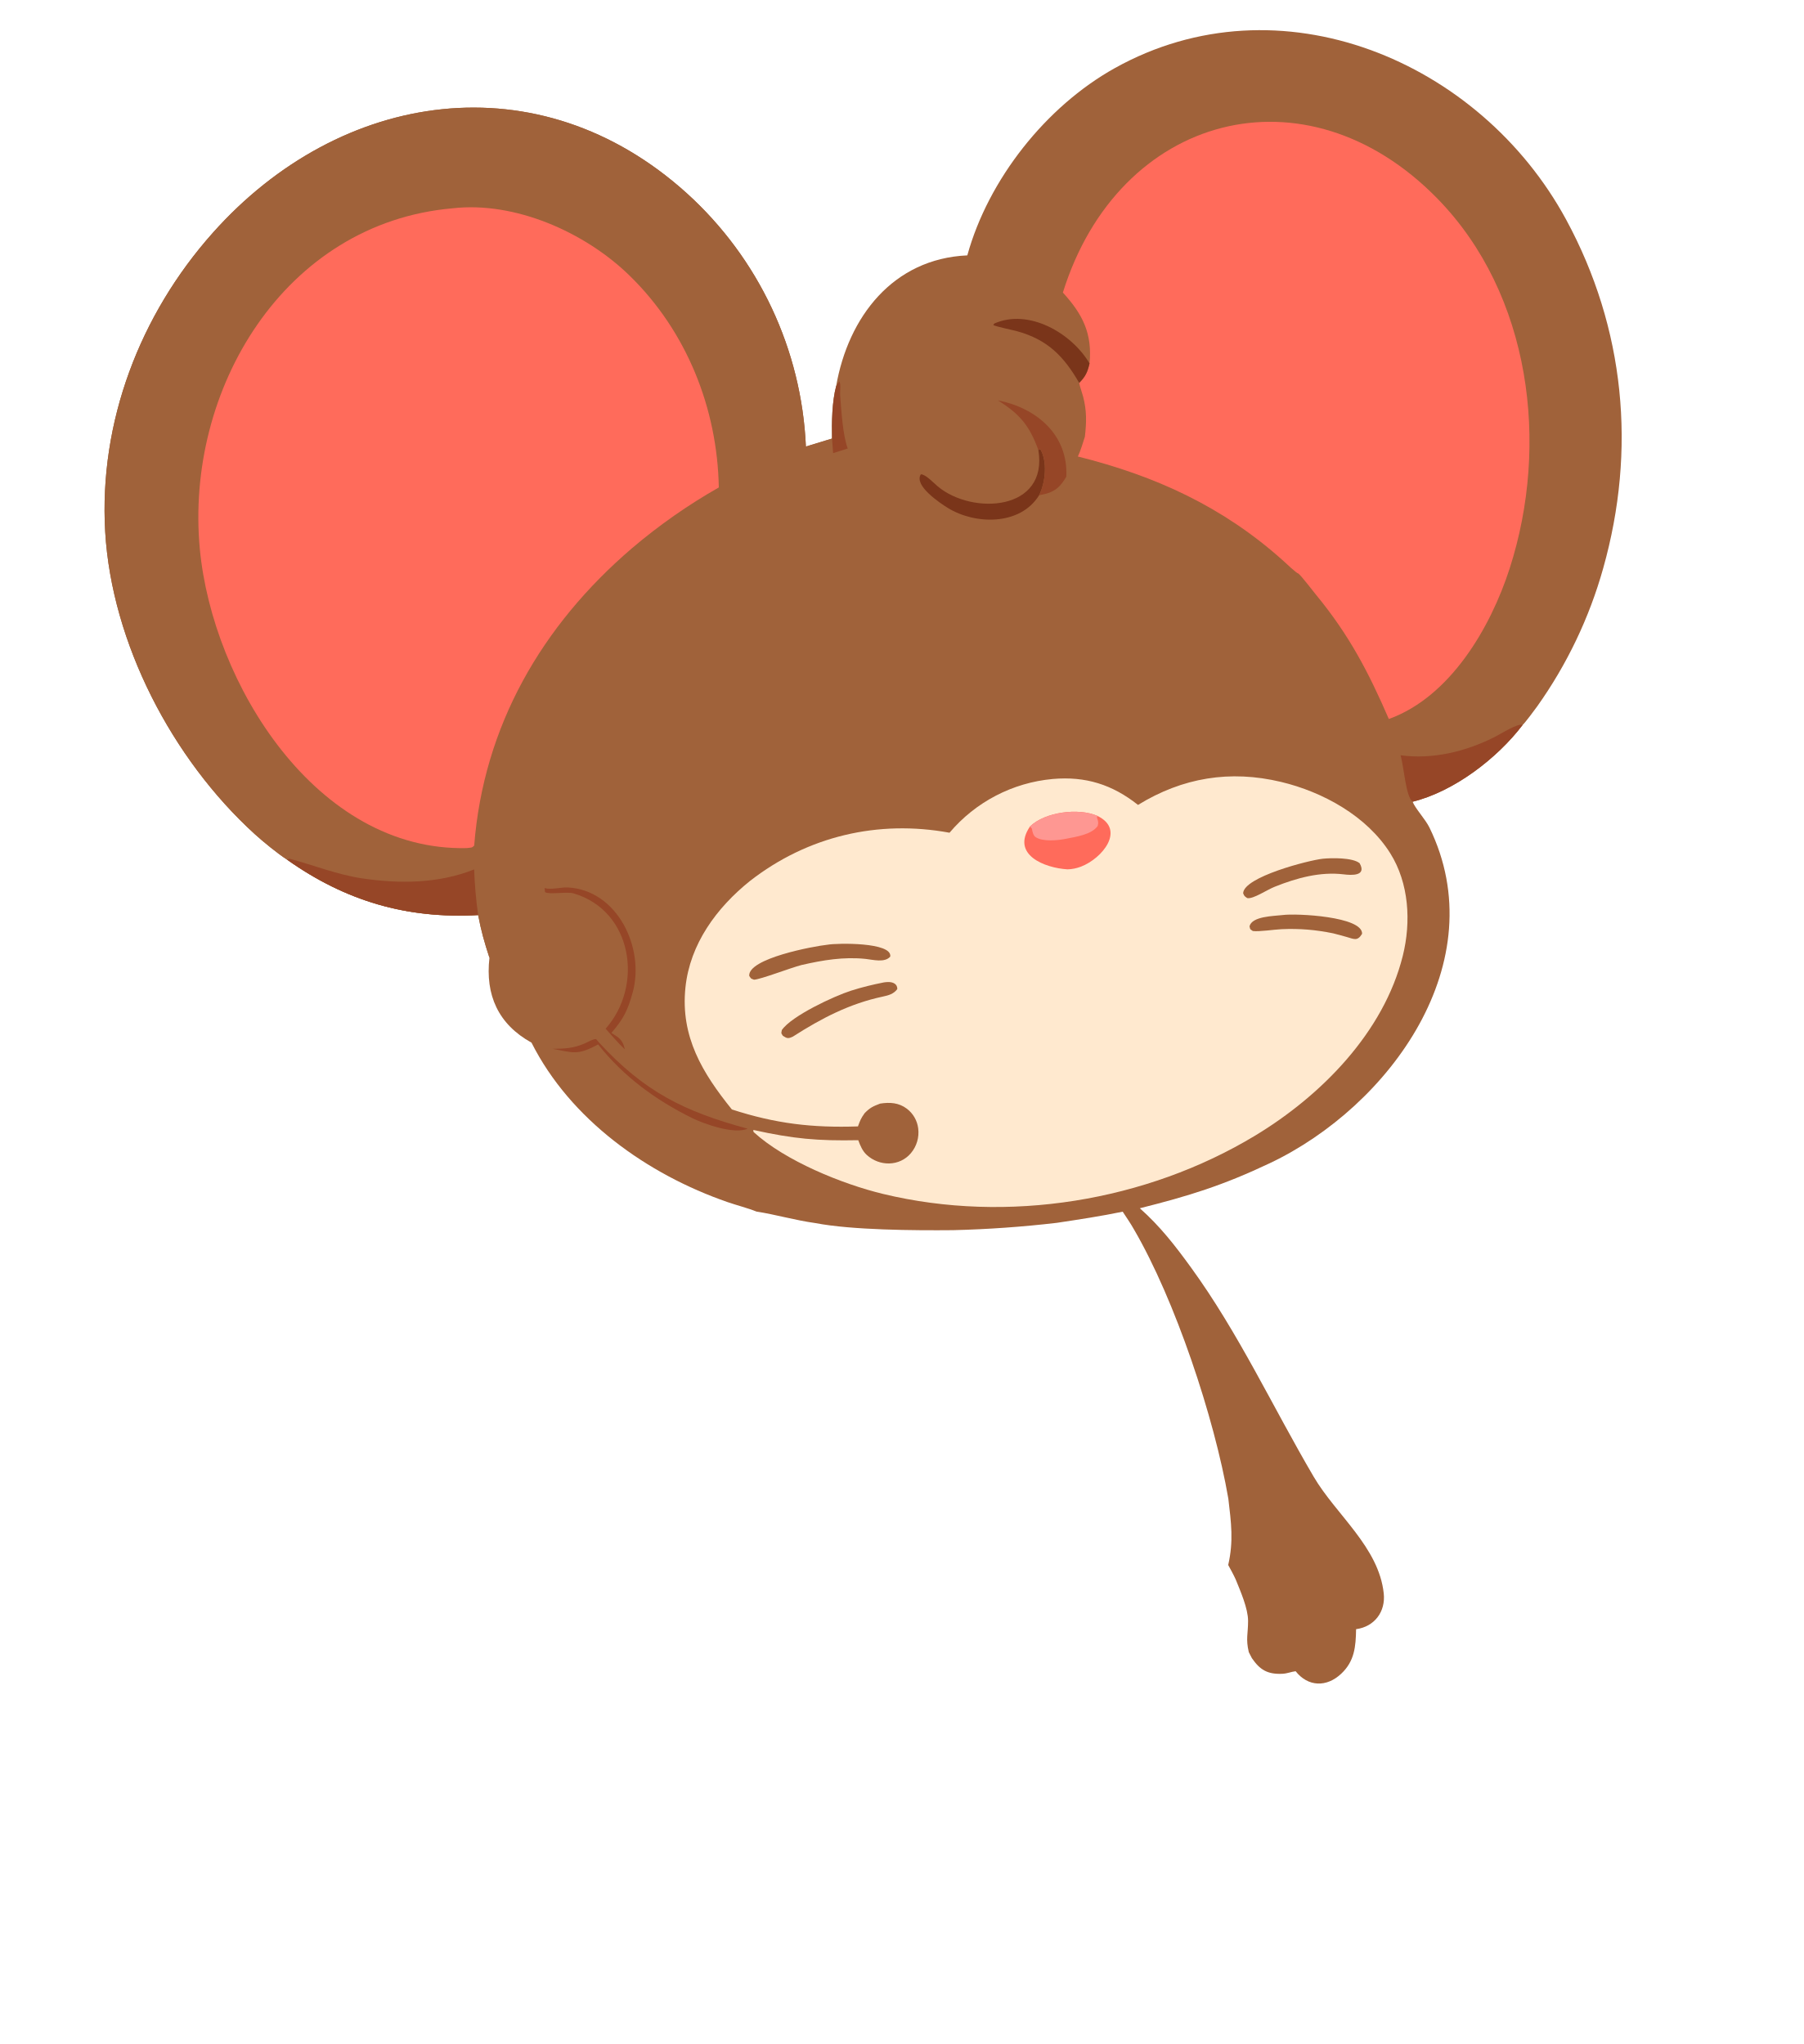
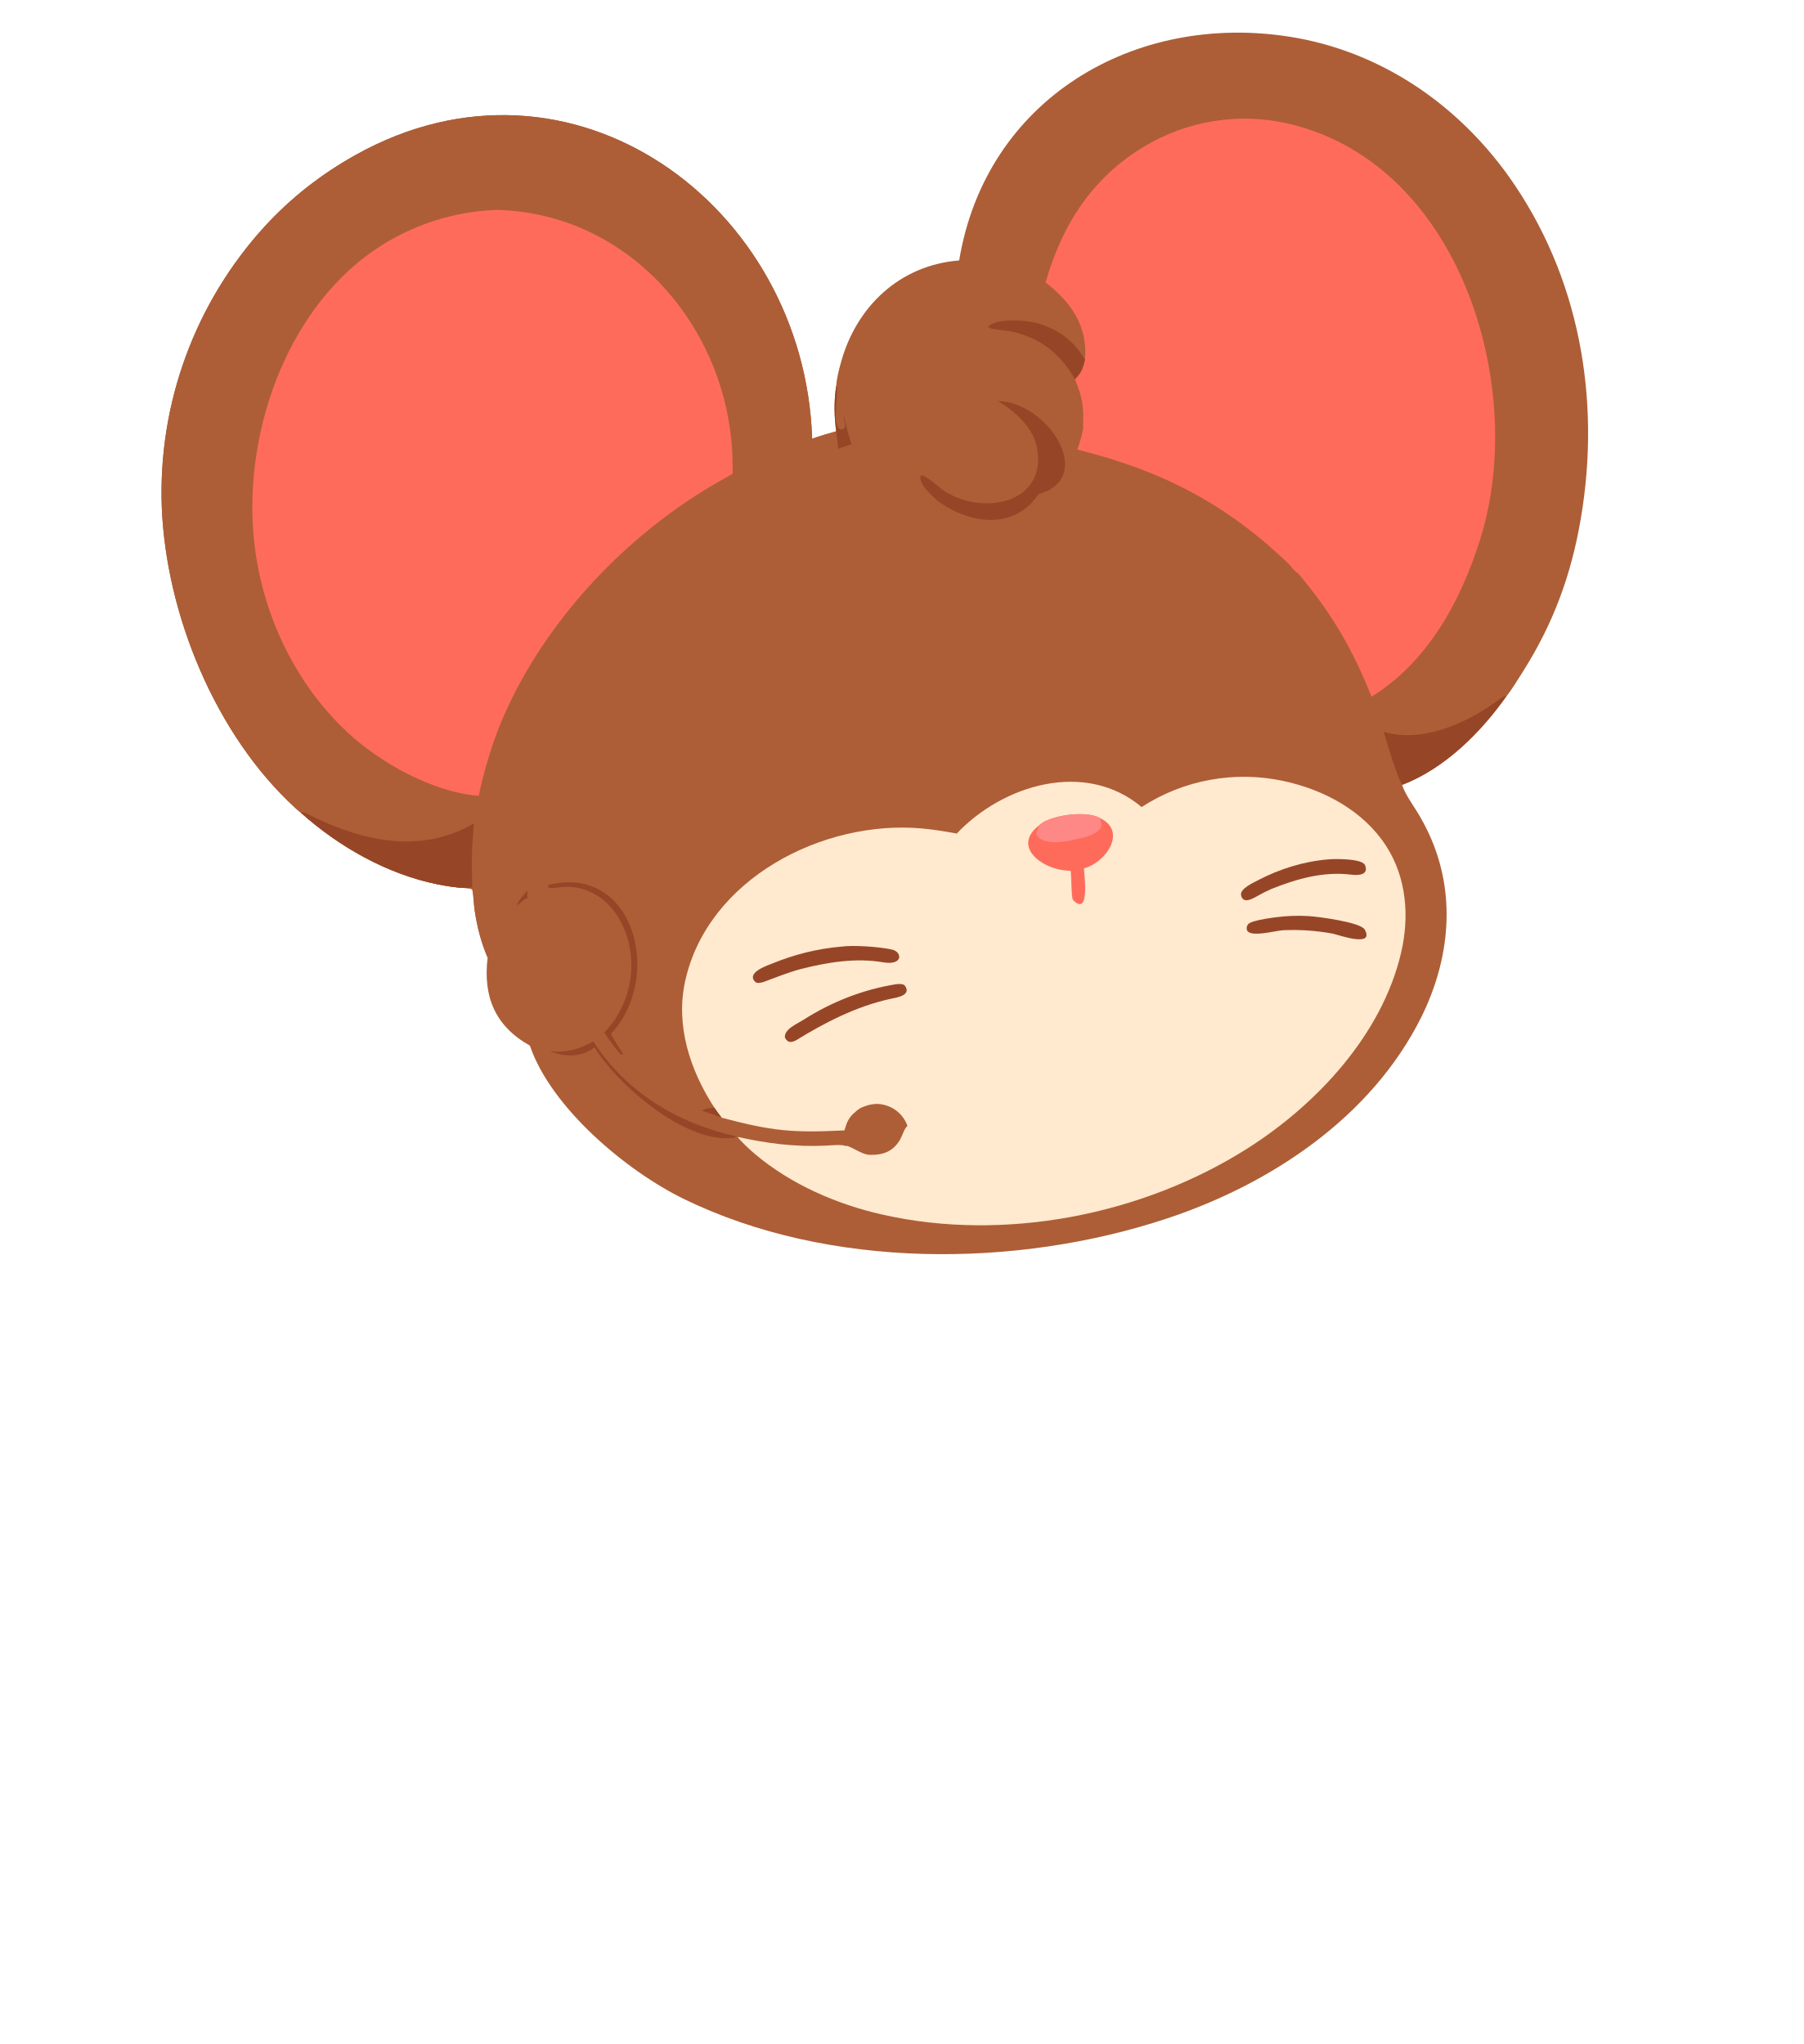
<svg xmlns="http://www.w3.org/2000/svg" width="1178" height="1335" viewBox="0 0 1178 1335" fill="none">
-   <path d="M631.651 166.793C645.351 117.193 682.992 69.583 727.887 44.532C835.514 -15.525 966.417 39.523 1022.72 143.499C1061.11 214.392 1068.7 293.73 1046.88 371.147C1037.81 403.512 1023.2 434.064 1003.72 461.449C1002.11 463.659 995.939 472.015 994.343 473.411C977.567 495.474 949.341 517.004 922.424 523.633C924.101 527.977 930.802 535.131 933.414 540.485C976.184 628.162 907.613 722.532 829.134 759.74C798.469 774.283 776.43 781.077 744.308 789.153C757.57 800.944 767.217 813.383 777.672 827.778C808.885 870.712 831.085 918.977 857.888 964.589C872.432 989.333 900.364 1010.47 903.578 1040.72C904.847 1052.65 897.578 1062.43 885.52 1064.07C885.319 1075.45 884.538 1084.95 875.819 1093.15C866.279 1102.13 854.16 1101.81 846.043 1091.53C843.137 1091.85 840.618 1093.08 837.204 1093.21C827.597 1093.6 822.66 1090.57 817.469 1082.98L815.459 1079.07C813.374 1070.34 815.011 1067 814.991 1058.65C814.964 1050.46 810.007 1039.28 806.887 1031.54C805.431 1028.34 803.687 1025.25 802.017 1022.15C805.584 1006.52 803.948 994.523 802.097 978.825C792.958 925.757 767.29 848.928 740.507 803.021C738.436 799.274 735.51 795.032 733.118 791.385C719.048 794.304 704.337 796.535 690.107 798.673C667.607 801.311 644.992 802.908 622.34 803.462C597.297 803.703 556.324 803.429 532.465 798.84C519.028 796.976 506.138 793.161 493.997 791.324C488.571 789.107 480.925 787.149 475.116 785.139C422.623 766.962 372.407 731.243 347.069 680.987C325.351 668.992 316.805 649.872 319.608 625.575C316.28 615.343 314.222 608.174 312.224 597.657C265.659 600.242 225.625 588.509 187.473 561.476C181.386 557.58 171.679 549.635 166.24 544.681C112.522 495.758 72.944 420.068 68.681 347.233C64.565 275.536 91.373 205.536 138.859 152.178C222.428 58.273 352.086 39.077 448.527 126.266C495.464 168.812 523.446 228.353 526.249 291.638C531.927 289.871 537.615 288.137 543.312 286.433C543.072 275.765 543.302 262.372 545.991 252.222C553.88 206.977 583.137 168.96 631.651 166.793Z" fill="#A0623A" />
-   <path d="M187.473 561.477C181.386 557.581 171.679 549.635 166.24 544.681C112.522 495.758 72.944 420.069 68.681 347.234C64.565 275.537 91.373 205.537 138.859 152.179C222.428 58.274 352.086 39.078 448.527 126.266C495.464 168.812 523.446 228.353 526.249 291.639C531.927 289.872 537.615 288.137 543.312 286.434L544.025 295.948C528.286 302.111 514.958 307.574 500.122 315.682C439.502 349.027 391.502 401.341 363.486 464.596C347.963 500.102 337.748 548.748 342.73 587.471C341.755 590.643 340.898 589.87 338.471 592.349C326 602.613 323.427 610.84 319.608 625.576C316.28 615.343 314.222 608.175 312.224 597.658C265.659 600.242 225.625 588.51 187.473 561.477Z" fill="#A0623A" />
-   <path d="M187.472 561.476C187.998 561.263 188.523 561.05 189.048 560.837C204.848 565.08 220.2 571.274 236.513 573.701C260.85 577.321 286.472 577.131 309.607 567.845C309.966 577.821 310.84 587.772 312.224 597.657C265.659 600.241 225.625 588.509 187.472 561.476Z" fill="#964627" />
-   <path d="M295.562 136.046C336.347 131.387 382.01 151.677 411.007 179.907C448.328 216.241 468.447 266.602 469.379 318.366C449.338 329.756 430.408 343 412.84 357.926C353.728 408.491 315.724 474.235 309.645 552.285C308.007 553.96 307.816 553.46 304.872 553.912C206.474 556.251 138.748 446.253 130.487 358.573C120.69 254.604 185.553 145.644 295.562 136.046Z" fill="#FF6B5B" />
-   <path d="M743.119 525.716C772.167 507.862 803.206 502.737 836.516 510.689C863.814 517.204 892.568 532.993 907.827 557.297C920.113 576.863 921.516 602.118 916.044 624.17C903.618 674.266 862.698 715.664 819.647 741.676C748.417 784.717 657.805 799.353 576.806 779.834C549.871 773.347 512.714 758.19 492.178 739.439C491.839 738.27 491.723 738.724 492.052 738.029C517.974 743.774 533.879 745.237 560.431 744.696C561.717 748.163 563.184 751.73 565.921 754.262C574.241 761.944 587.399 761.938 594.782 753.207C598.587 748.724 600.329 742.839 599.582 737C598.95 731.89 596.281 727.254 592.181 724.134C586.858 720.126 581.01 719.825 574.75 720.794C570.183 722.531 568.166 723.386 564.598 727.047C562.058 730.641 561.758 731.616 560.235 735.691C530.446 736.693 506.571 733.921 477.909 724.615C458.729 700.86 444.253 677.126 447.587 644.972C450.533 616.557 467.917 592.887 489.736 575.383C527.292 546.141 573.386 535.276 620.033 543.88C637.013 523.774 661.228 511.163 687.435 508.778C708.927 506.888 726.37 512.443 743.119 525.716Z" fill="#FFE9CF" />
-   <path d="M672.544 539.84C682.237 530.326 704.257 527.461 716.61 532.894C735.142 541.775 719.95 560.669 705.78 566.065C703.1 567.05 700.2 567.75 697.055 567.797C682.09 566.893 660.101 558.242 672.544 539.84Z" fill="#FF6B5B" />
-   <path d="M672.544 539.84C682.237 530.326 704.257 527.461 716.61 532.894L716.309 533.976C717.078 536.401 717.425 537.001 716.79 539.462C712.749 545.193 702.54 546.517 695.94 547.859C690.729 548.919 680.955 549.87 676.292 546.787C674.628 545.687 674.14 543.02 673.786 541.091L672.544 539.84Z" fill="#FE9792" />
-   <path d="M540.526 617.004C546.49 615.934 582.794 615.254 581.326 624.793C577.657 628.973 570.064 626.798 565.259 626.297C550.891 624.799 537.359 627.083 523.45 630.268C516.009 632.183 496.754 639.68 492.363 639.877C489.853 638.833 490.857 639.621 489.249 637.409C488.326 625.984 531.31 617.968 540.526 617.004Z" fill="#A0623A" />
-   <path d="M863.707 560.872C869.513 560.289 883.222 560.027 887.825 563.791C892.641 572.317 882.513 571.688 877.436 571.072C862.07 569.207 846.745 573.431 832.548 579.097C827.411 581.081 818.244 587.4 814.43 586.565C812.706 585.343 812.586 585.432 811.764 583.415C812.145 572.721 854.701 561.851 863.707 560.872Z" fill="#A0623A" />
-   <path d="M577.279 641.615C578.211 641.477 579.151 641.403 580.093 641.393C583.09 641.363 586.057 642.652 585.932 646.02C583.519 649.212 580.25 650.093 576.458 650.902C554.683 655.549 536.493 665.044 517.739 677.045C514.724 678.475 513.954 678.308 511.193 676.504C509.882 674.24 510.13 675.435 510.522 672.77C516.83 663.533 544.689 650.57 555.696 647.056C563.056 644.707 569.675 643.121 577.279 641.615Z" fill="#A0623A" />
-   <path d="M837.685 597.635C846.47 596.449 889.909 598.551 889.435 609.907C886.435 614.813 884.337 613.401 879.367 611.969C876.44 611.127 873.494 610.329 870.541 609.593C859.01 607.234 848.582 606.358 836.803 606.88C832.16 607.087 822.092 608.621 818.097 608.08C815.933 606.495 816.594 607.507 815.926 605.013C817.543 598.378 831.619 598.345 837.685 597.635Z" fill="#A0623A" />
-   <path d="M914.568 493.278C935.672 496.176 957.385 490.801 976.198 481.257C980.066 479.297 991.089 472.244 994.343 473.411C977.567 495.473 949.341 517.004 922.424 523.633C917.955 520.204 916.839 501.346 914.568 493.278Z" fill="#964627" />
-   <path d="M355.608 580.027C359.753 581.316 366.444 579.395 370.788 579.624C403.234 581.333 421.114 619.124 413.168 648.117C409.841 660.255 406.983 665.597 399.224 674.654C403.514 677.28 406.387 678.843 407.673 684.054C407.771 684.461 407.862 684.869 407.946 685.276C403.994 681.669 399.148 675.964 395.471 671.869C420.396 643.797 413.149 594.744 374.424 583.472C370.29 582.268 358.39 584.411 355.916 582.676L355.608 580.027Z" fill="#964627" />
-   <path d="M360.802 685.022C368.717 684.949 374.376 684.722 381.739 681.529C383.848 680.613 387.217 678.542 389.254 678.676L391.252 681.001C420.725 712.959 446.473 725.892 488.18 737.181C479.498 741.123 459.631 734.055 451.665 730.1C427.935 718.323 407.02 702.999 390.573 682.136C376.821 689.565 374.445 687.461 360.802 685.022Z" fill="#964627" />
-   <path d="M545.991 252.221C546.749 251.112 547.366 250.251 548.012 249.072C549.291 250.756 548.371 255.167 548.642 258.56C549.382 267.797 550.277 284.163 553.573 292.919L544.025 295.947L543.312 286.433C543.072 275.764 543.302 262.372 545.991 252.221Z" fill="#964627" />
-   <path d="M694.056 191.086C730.406 74.285 852.61 41.555 938.679 129.758C999.774 192.368 1011.87 290.353 985.818 371.223C973.305 410.068 946.949 455.133 906.905 469.608C893.61 438.931 880.97 414.708 859.425 388.536C857.207 385.839 850.105 376.473 847.887 374.641C846.544 374.404 839.396 367.552 837.786 366.108C798.536 330.921 754.537 310.805 703.843 298.16C705.553 294.574 707.17 289.173 708.413 285.27C709.515 275.82 709.675 268.224 707.264 259C706.636 256.572 705.34 253.025 704.885 250.923L704.712 250.095C708.967 245.742 710.11 243.036 711.472 237.388C713.323 217.942 707.083 205.345 694.056 191.086Z" fill="#FF6B5B" />
-   <path d="M678.035 293.877L679.331 293.366C684.095 301.486 682.685 315.225 678.516 323.489C666.166 343.415 636.755 342.762 618.902 331.736C613.8 328.585 596.447 316.978 601.341 309.776C604.546 309.838 609.642 315.424 612.419 317.738C635.015 336.57 684.669 333.798 678.035 293.877Z" fill="#7A351A" />
-   <path d="M651.575 261.476C676.839 266.406 697.616 283.983 696.294 311.34C692.793 317.218 689.74 320.74 682.651 322.577C681.282 322.92 679.906 323.224 678.516 323.488C682.685 315.225 684.094 301.485 679.331 293.366L678.035 293.877C672.201 277.929 665.875 270.353 651.575 261.476Z" fill="#964627" />
-   <path d="M704.712 250.095C694.717 232.803 684.235 221.907 664.283 216.368C661.39 215.565 650.507 213.341 648.596 212.29L649.317 211.283C671.797 201.344 699.828 217.556 711.472 237.387C710.11 243.035 708.967 245.741 704.712 250.095Z" fill="#7A351A" />
+   <path d="M626.329 170.104C643.731 64.898 740.481 7.803 842.512 24.052C900.874 33.346 950.974 67.374 985.13 115.102C1031.49 180.226 1045.54 260.711 1032.25 338.832C1026.04 375.37 1014.34 407.23 994.484 438.619C992.363 441.967 986.135 452.093 983.884 454.431C966.941 478.459 943.461 501.921 915.585 512.642C917.348 518.382 922.329 525.253 925.547 530.471C928.339 535.061 930.876 539.801 933.146 544.671C951.191 583.812 946.833 626.592 928.001 664.53C895.434 729.704 830.009 773.242 762.164 795.786C663.867 828.453 541.061 829.192 446.567 783.089C409.047 764.786 359.82 723.519 346.001 682.914C323.341 670.255 315.329 650.972 318.416 625.471C314.128 615.455 311.609 605.54 309.97 594.766C309.266 590.142 309.4 585.813 308.427 581.039C307.25 580.155 305.751 580.194 304.158 579.986C299.28 580.01 290.519 578.556 285.668 577.57C252.718 570.888 221.324 553.04 196.418 530.776C195.078 529.804 193.93 528.727 192.713 527.611C140.68 479.937 108.39 401.12 105.645 331.242C103.139 263.454 127.435 197.407 173.271 147.405C190.579 128.717 209.835 113.729 232.02 101.311C373.257 22.252 525.354 133.741 530.332 286.582C535.707 284.65 540.53 283.209 546.021 281.705C544.713 271.414 544.522 262.233 546.051 251.925C546.446 246.594 547.751 241.783 549.148 236.693C559.238 199.936 587.809 173.122 626.329 170.104Z" fill="#AD5E36" />
+   <path d="M196.418 530.776C195.078 529.804 193.93 528.727 192.713 527.611C140.68 479.937 108.39 401.12 105.645 331.243C103.139 263.454 127.435 197.407 173.271 147.405C190.579 128.717 209.835 113.729 232.02 101.311C373.257 22.252 525.354 133.741 530.332 286.582C535.707 284.65 540.53 283.209 546.021 281.705C546.45 285.511 546.943 289.31 547.501 293.099C470.026 319.392 405.956 375.032 369.061 448.061C347.582 491.456 340.617 533.501 344.209 581.46C344.354 583.242 344.5 584.692 344.434 586.494C342.045 587.6 341.404 587.987 339.608 589.925L337.264 591.388C326.414 601.4 321.228 611 318.416 625.471C314.128 615.455 311.609 605.54 309.97 594.766C309.266 590.142 309.4 585.813 308.427 581.039C307.25 580.155 305.751 580.194 304.158 579.986C299.28 580.01 290.519 578.556 285.668 577.57C252.718 570.888 221.324 553.04 196.418 530.776Z" fill="#AD5E36" />
+   <path d="M196.418 530.776C198.727 530.201 200.164 531.288 202.281 532.346C236.415 549.411 274.396 558.123 309.47 537.815C308.059 554.359 307.815 562.611 308.425 579.266C307.086 580.024 305.734 579.908 304.158 579.986C299.28 580.01 290.519 578.556 285.668 577.57C252.719 570.888 221.324 553.04 196.418 530.776Z" fill="#964627" />
+   <path d="M344.209 581.459C344.354 583.242 344.5 584.691 344.434 586.494C342.045 587.6 341.404 587.987 339.608 589.924L337.264 591.388C340.232 585.527 341.386 585.745 344.209 581.459Z" fill="#964627" />
+   <path d="M324.437 137.102C410.718 139.173 474.87 213.457 478.25 297.516C478.408 301.456 478.419 305.428 478.466 309.373C472.142 313.014 465.795 316.515 459.556 320.376C404.625 354.367 356.16 406.682 329.725 465.87C322.452 482.155 317.741 497.756 313.629 514.966L312.707 519.764C282.89 517.561 248.453 498.35 227.017 478.405C188.769 442.811 166.767 390.991 164.918 339.076C162.992 285.026 181.397 226.124 218.305 186.153C245.628 156.169 283.895 138.482 324.437 137.102Z" fill="#FF6B5B" />
+   <path d="M745.462 527.103C772.918 509.299 806.346 503.191 838.324 510.144C864.596 515.797 890.419 529.606 905.231 552.667C918.541 573.39 920.421 598.713 914.908 622.291C902.405 675.811 859.716 721.465 814.549 750.107C745.786 793.703 655.737 811.305 576.06 793.264C546.369 786.538 516.656 773.637 493.201 753.924C490.372 751.547 483.493 745.31 481.699 742.546C500.703 746.798 519.132 749.16 538.656 748.271C540.739 748.18 551.147 747.257 551.772 748.513C554.387 747.431 562.22 754.103 567.827 754.258C576.862 754.504 583.761 751.958 588.239 743.358C589.433 741.063 590.732 736.608 592.578 735.482C592.423 734.95 592.331 734.651 592.109 734.139C589.848 728.8 585.524 724.606 580.123 722.499C573.461 719.905 568.098 720.929 561.897 723.669C561.305 724.089 559.21 725.495 558.868 725.939C554.119 729.897 553.135 732.593 551.39 738.304C517.36 739.98 504.297 738.767 471.218 729.998C469.595 727.93 467.97 725.558 466.435 723.398C450.491 698.81 440.954 669.661 447.483 640.439C462.372 573.796 537.495 535.37 601.801 541.071C609.709 541.772 617.009 543.004 624.744 544.425C655.007 512.463 708.721 496.239 745.462 527.103Z" fill="#FFE9CF" />
+   <path d="M678.564 539.028C685.42 532.302 709.721 529.172 718.122 534.25C736.476 542.758 722.079 563.549 707.784 567.139C707.919 570.26 711.996 599.341 700.691 587.837C699.527 586.649 699.686 572.598 699.155 568.791C697.768 568.685 696.382 568.569 695 568.433C679.864 566.931 660.858 552.663 678.564 539.028Z" fill="#FF6B5B" />
+   <path d="M678.564 539.028C685.42 532.302 709.721 529.172 718.122 534.25C718.746 536.414 720.132 538.922 718.451 541.043C714.33 546.247 706.706 547.097 700.329 548.648C694.464 550.078 680.072 552.204 676.926 544.942C676.231 543.338 678.685 540.835 678.564 539.028Z" fill="#FE8886" />
+   <path d="M549.101 618.3C557.235 617.107 574.832 618.421 582.543 620.209C589.172 621.745 589.964 630.79 576.562 628.49C558.793 625.436 539.915 628.524 522.601 633.003C514.343 635.225 506.937 638.284 498.965 641.226C497.494 641.7 494.497 642.589 493.203 641.333C486.9 635.211 501.334 630.515 504.31 629.297C518.809 623.369 533.567 619.653 549.101 618.3Z" fill="#964627" />
+   <path d="M867.359 561.287C871.36 560.852 889.544 560.654 891.351 565.051C893.96 571.4 887.235 571.863 882.554 571.284C864.084 569.008 846.764 573.96 829.83 580.768C826.883 582.068 824.323 583.45 821.192 585.15C817.95 587.015 811.602 590.716 810.409 584.629C809.597 580.488 818.424 576.511 821.25 575.023C835.507 567.539 851.334 562.606 867.359 561.287Z" fill="#964627" />
+   <path d="M584.688 642.899C585.292 642.812 585.896 642.744 586.505 642.696C587.887 642.594 590.148 642.686 590.979 643.889C595.486 650.421 584.679 651.654 581.273 652.412C559.105 657.34 538.77 667.762 519.579 679.59C516.272 681.088 514.507 681.073 512.557 677.754C511.819 672.265 520.526 668.704 524.589 666.11C542.88 654.437 563.244 646.392 584.688 642.899Z" fill="#964627" />
+   <path d="M838.701 598.491C843.952 598.085 849.218 598.032 854.474 598.331C860.456 598.665 888.462 602.279 891.168 607.144C897.787 619.04 874.471 610.758 870.403 609.807C859.629 607.801 848.663 607.053 837.72 607.574C832.55 607.85 815.056 612.894 814.114 606.912C813.931 605.743 814.264 604.545 815.027 603.637C817.385 600.767 834.401 598.877 838.701 598.491Z" fill="#964627" />
+   <path d="M466.435 723.398C467.97 725.558 469.595 727.93 471.217 729.998C466.959 728.38 462.671 726.834 458.359 725.36C460.921 723.824 463.509 723.732 466.435 723.398Z" fill="#964627" />
+   <path d="M903.502 477.941C928.233 485.372 956.491 472.883 976.463 458.609C978.376 457.24 981.618 454.768 983.884 454.431C966.941 478.458 943.461 501.921 915.585 512.642C912.005 506.569 906.009 485.836 903.502 477.941Z" fill="#964627" />
+   <path d="M357.918 578.004C414.795 563.877 433.221 639.173 398.876 675.27C401.648 680.614 404.123 683.812 407.051 688.731C406.561 688.707 405.984 688.562 405.541 688.803C402.726 686.445 396.866 677.705 394.604 674.434C398.907 669.685 401.682 666.201 404.71 660.466C412.721 645.565 414.449 628.079 409.51 611.898C403.833 593.707 389.705 579.033 369.565 579.207C367.197 579.227 359.497 580.483 358.185 579.802L357.918 578.004Z" fill="#964627" />
+   <path d="M359.125 686.813C370.548 687.393 377.576 685.591 387.452 680.155C408.673 713.407 442.648 733.704 480.714 742.198C480.518 742.353 479.639 743.058 479.466 743.083C446.966 747.682 401.852 706.604 388.271 684.18C388.165 684.252 388.058 684.325 387.952 684.397L387.415 684.75C378.325 690.809 369.096 690.137 359.125 686.813Z" fill="#964627" />
+   <path d="M546.051 251.926C548.121 255.805 542.866 276.563 548.363 280.282C550.408 280.478 549.444 280.64 551.343 279.683C552.91 277.345 550.637 274.978 551.064 271.836C552.257 276.581 554.414 285.987 556.096 290.141C553.787 290.917 549.596 292.187 547.501 293.1C546.943 289.31 546.45 285.511 546.021 281.705C544.713 271.415 544.522 262.233 546.051 251.926Z" fill="#964627" />
+   <path d="M682.748 184.508C693.961 145.321 714.847 113.553 751.168 93.399C781.049 76.864 816.322 73.042 849.049 82.792C955.66 113.545 996.943 255.357 966.603 352.087C953.954 392.407 932.46 432.351 895.583 455.007C883.201 423.85 869.398 400.133 847.58 374.398C845.909 373.872 843.445 370.475 842.227 369.006C801.002 329.114 758.946 307.467 703.498 293.626C705.247 288.829 706.194 284.964 707.286 280.064C707.151 278.209 707.416 273.171 707.358 270.867C707.112 261.53 705.358 256.051 701.943 247.691C706.146 243.309 707.155 240.698 708.47 234.876C710.537 213.274 699.339 197.17 682.748 184.508Z" fill="#FF6B5B" />
+   <path d="M651.374 261.938C683.618 262.047 716.649 311.932 678.047 322.833C662.206 346.679 632.416 342.262 612.057 326.931C608.25 323.289 600.255 316.779 601.008 311.153L601.805 310.559C605.651 310.957 613.043 318.484 617.604 321.282C643.571 337.216 685.197 327.864 676.781 290.749C674.139 279.087 662.36 268.005 651.374 261.938Z" fill="#964627" />
+   <path d="M701.942 247.691L701.686 247.25C691.961 230.736 679.82 221.087 661.022 216.571C658.08 215.864 646.369 215.396 645.315 213.523C649.132 207.543 670.385 209.142 676.598 210.869C690.975 214.862 700.865 222.152 708.469 234.876C707.155 240.699 706.146 243.309 701.942 247.691Z" fill="#964627" />
</svg>
